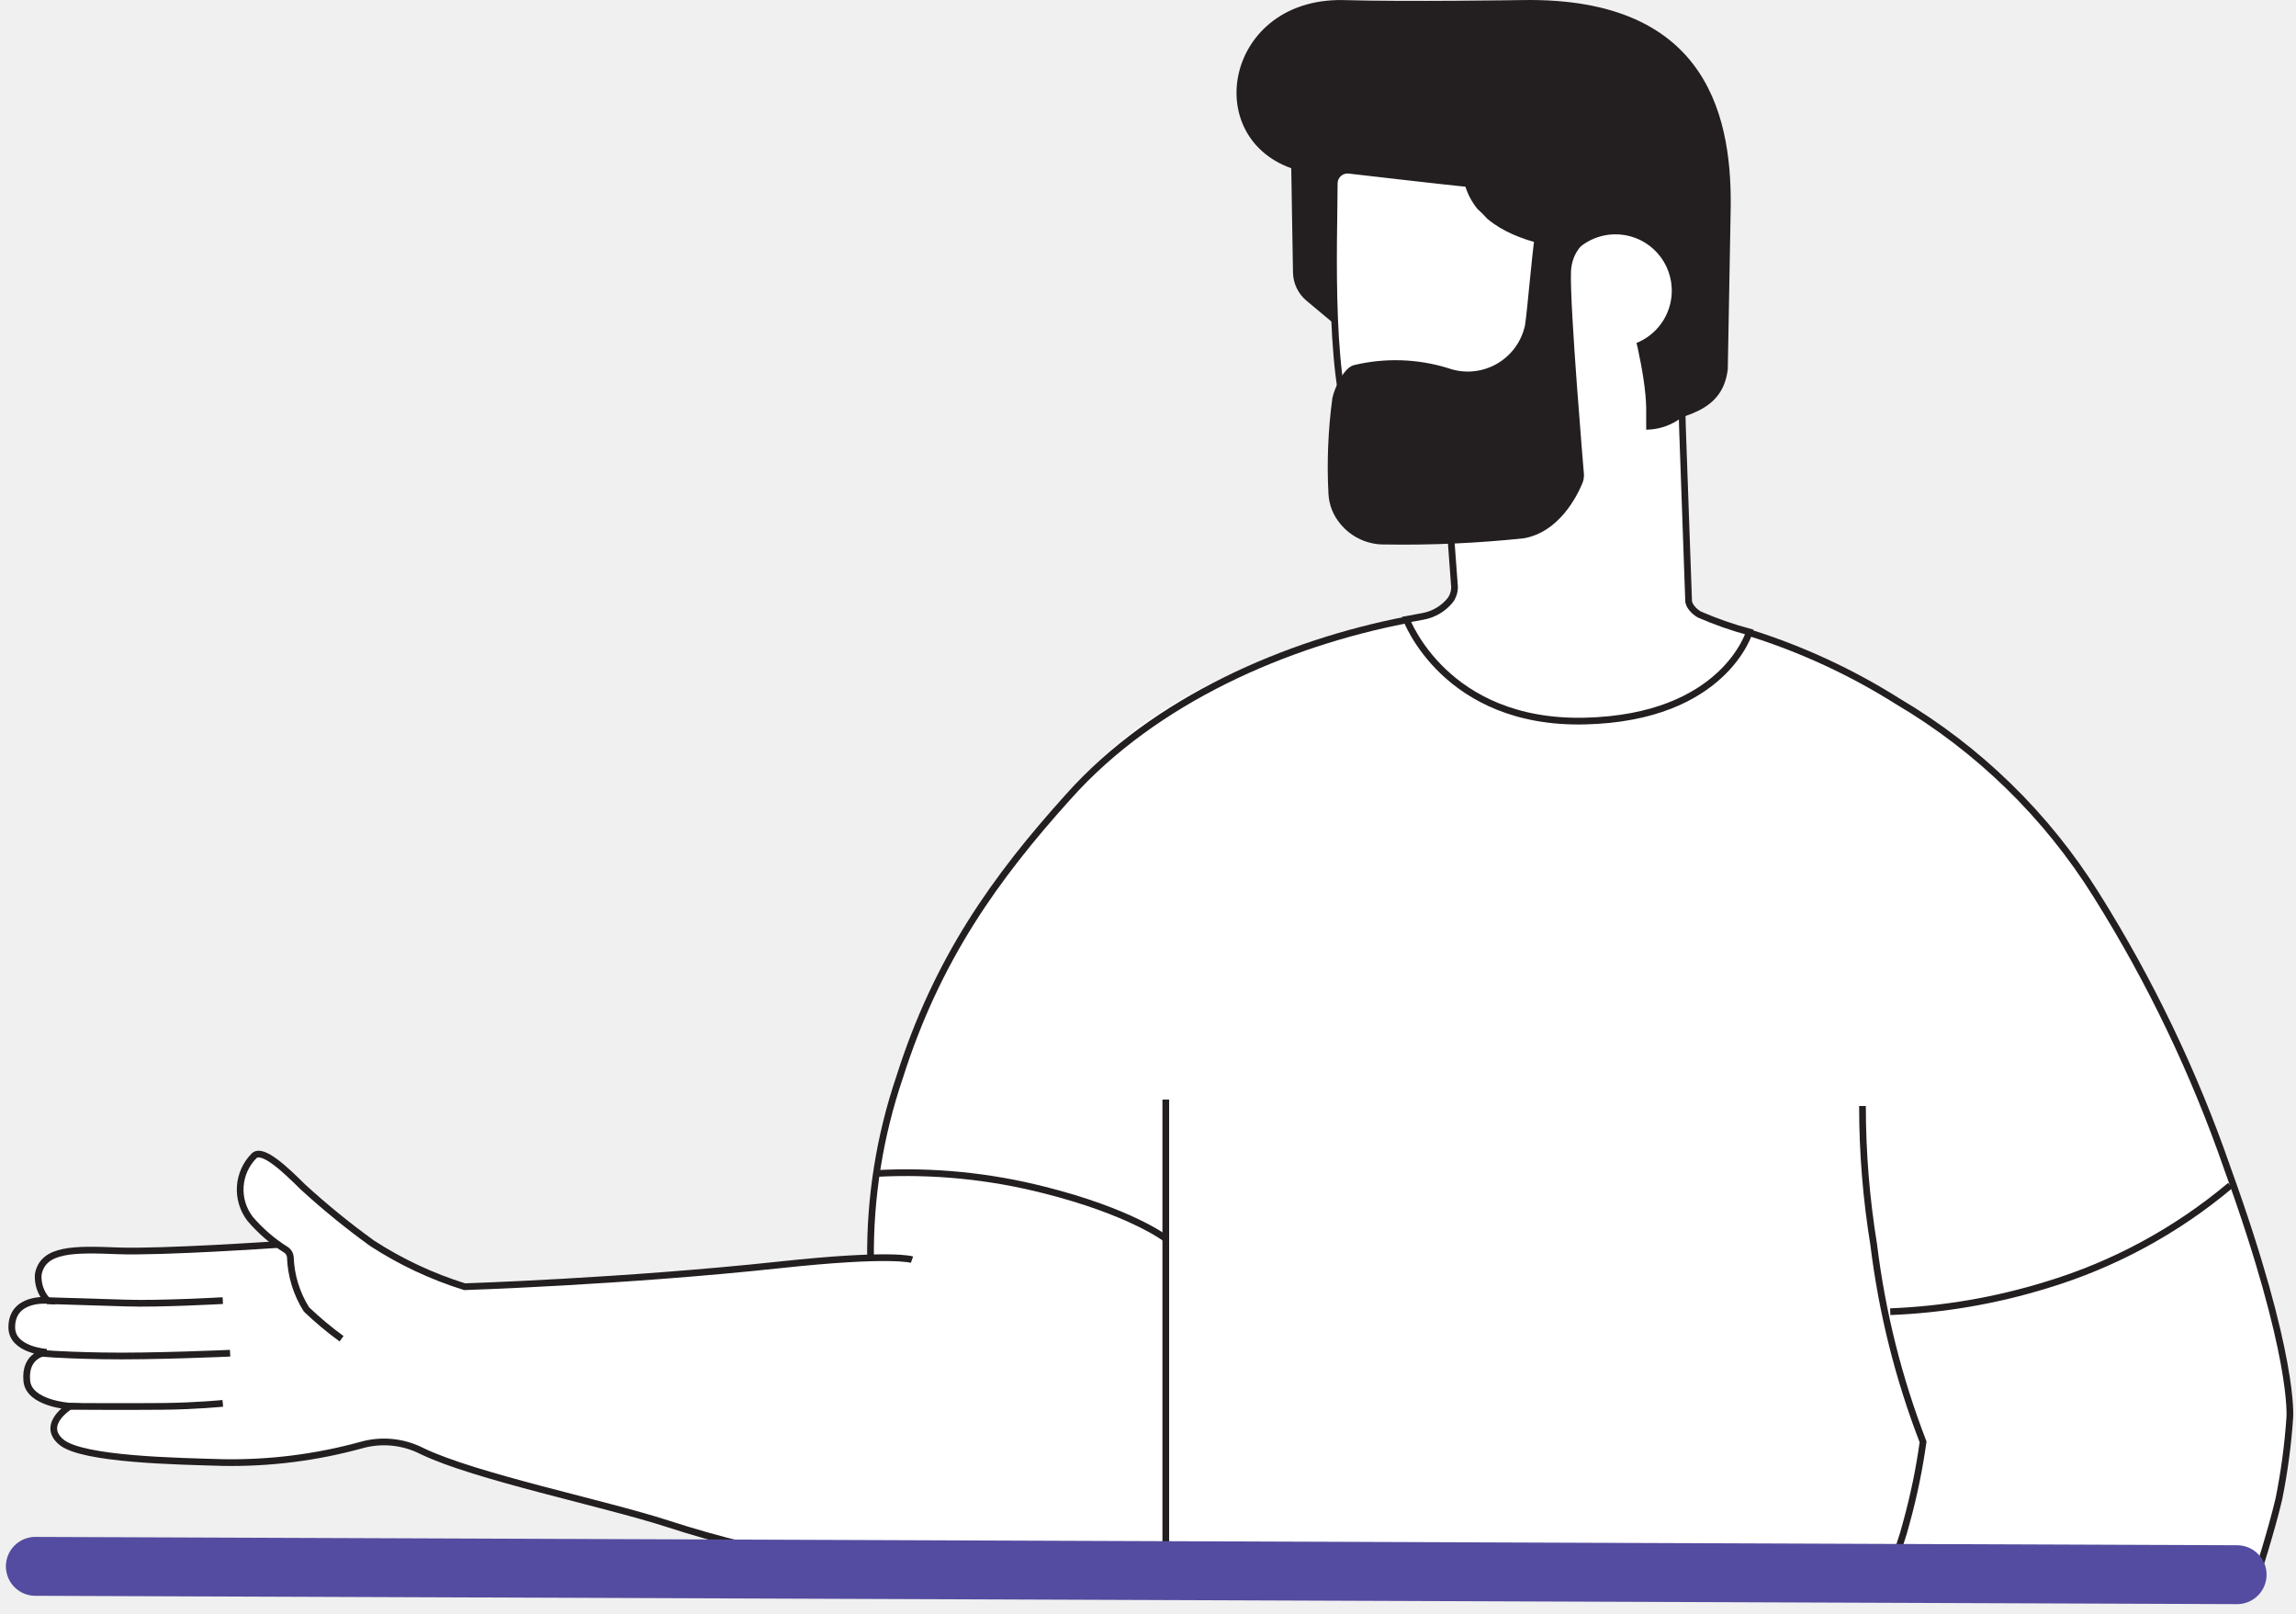
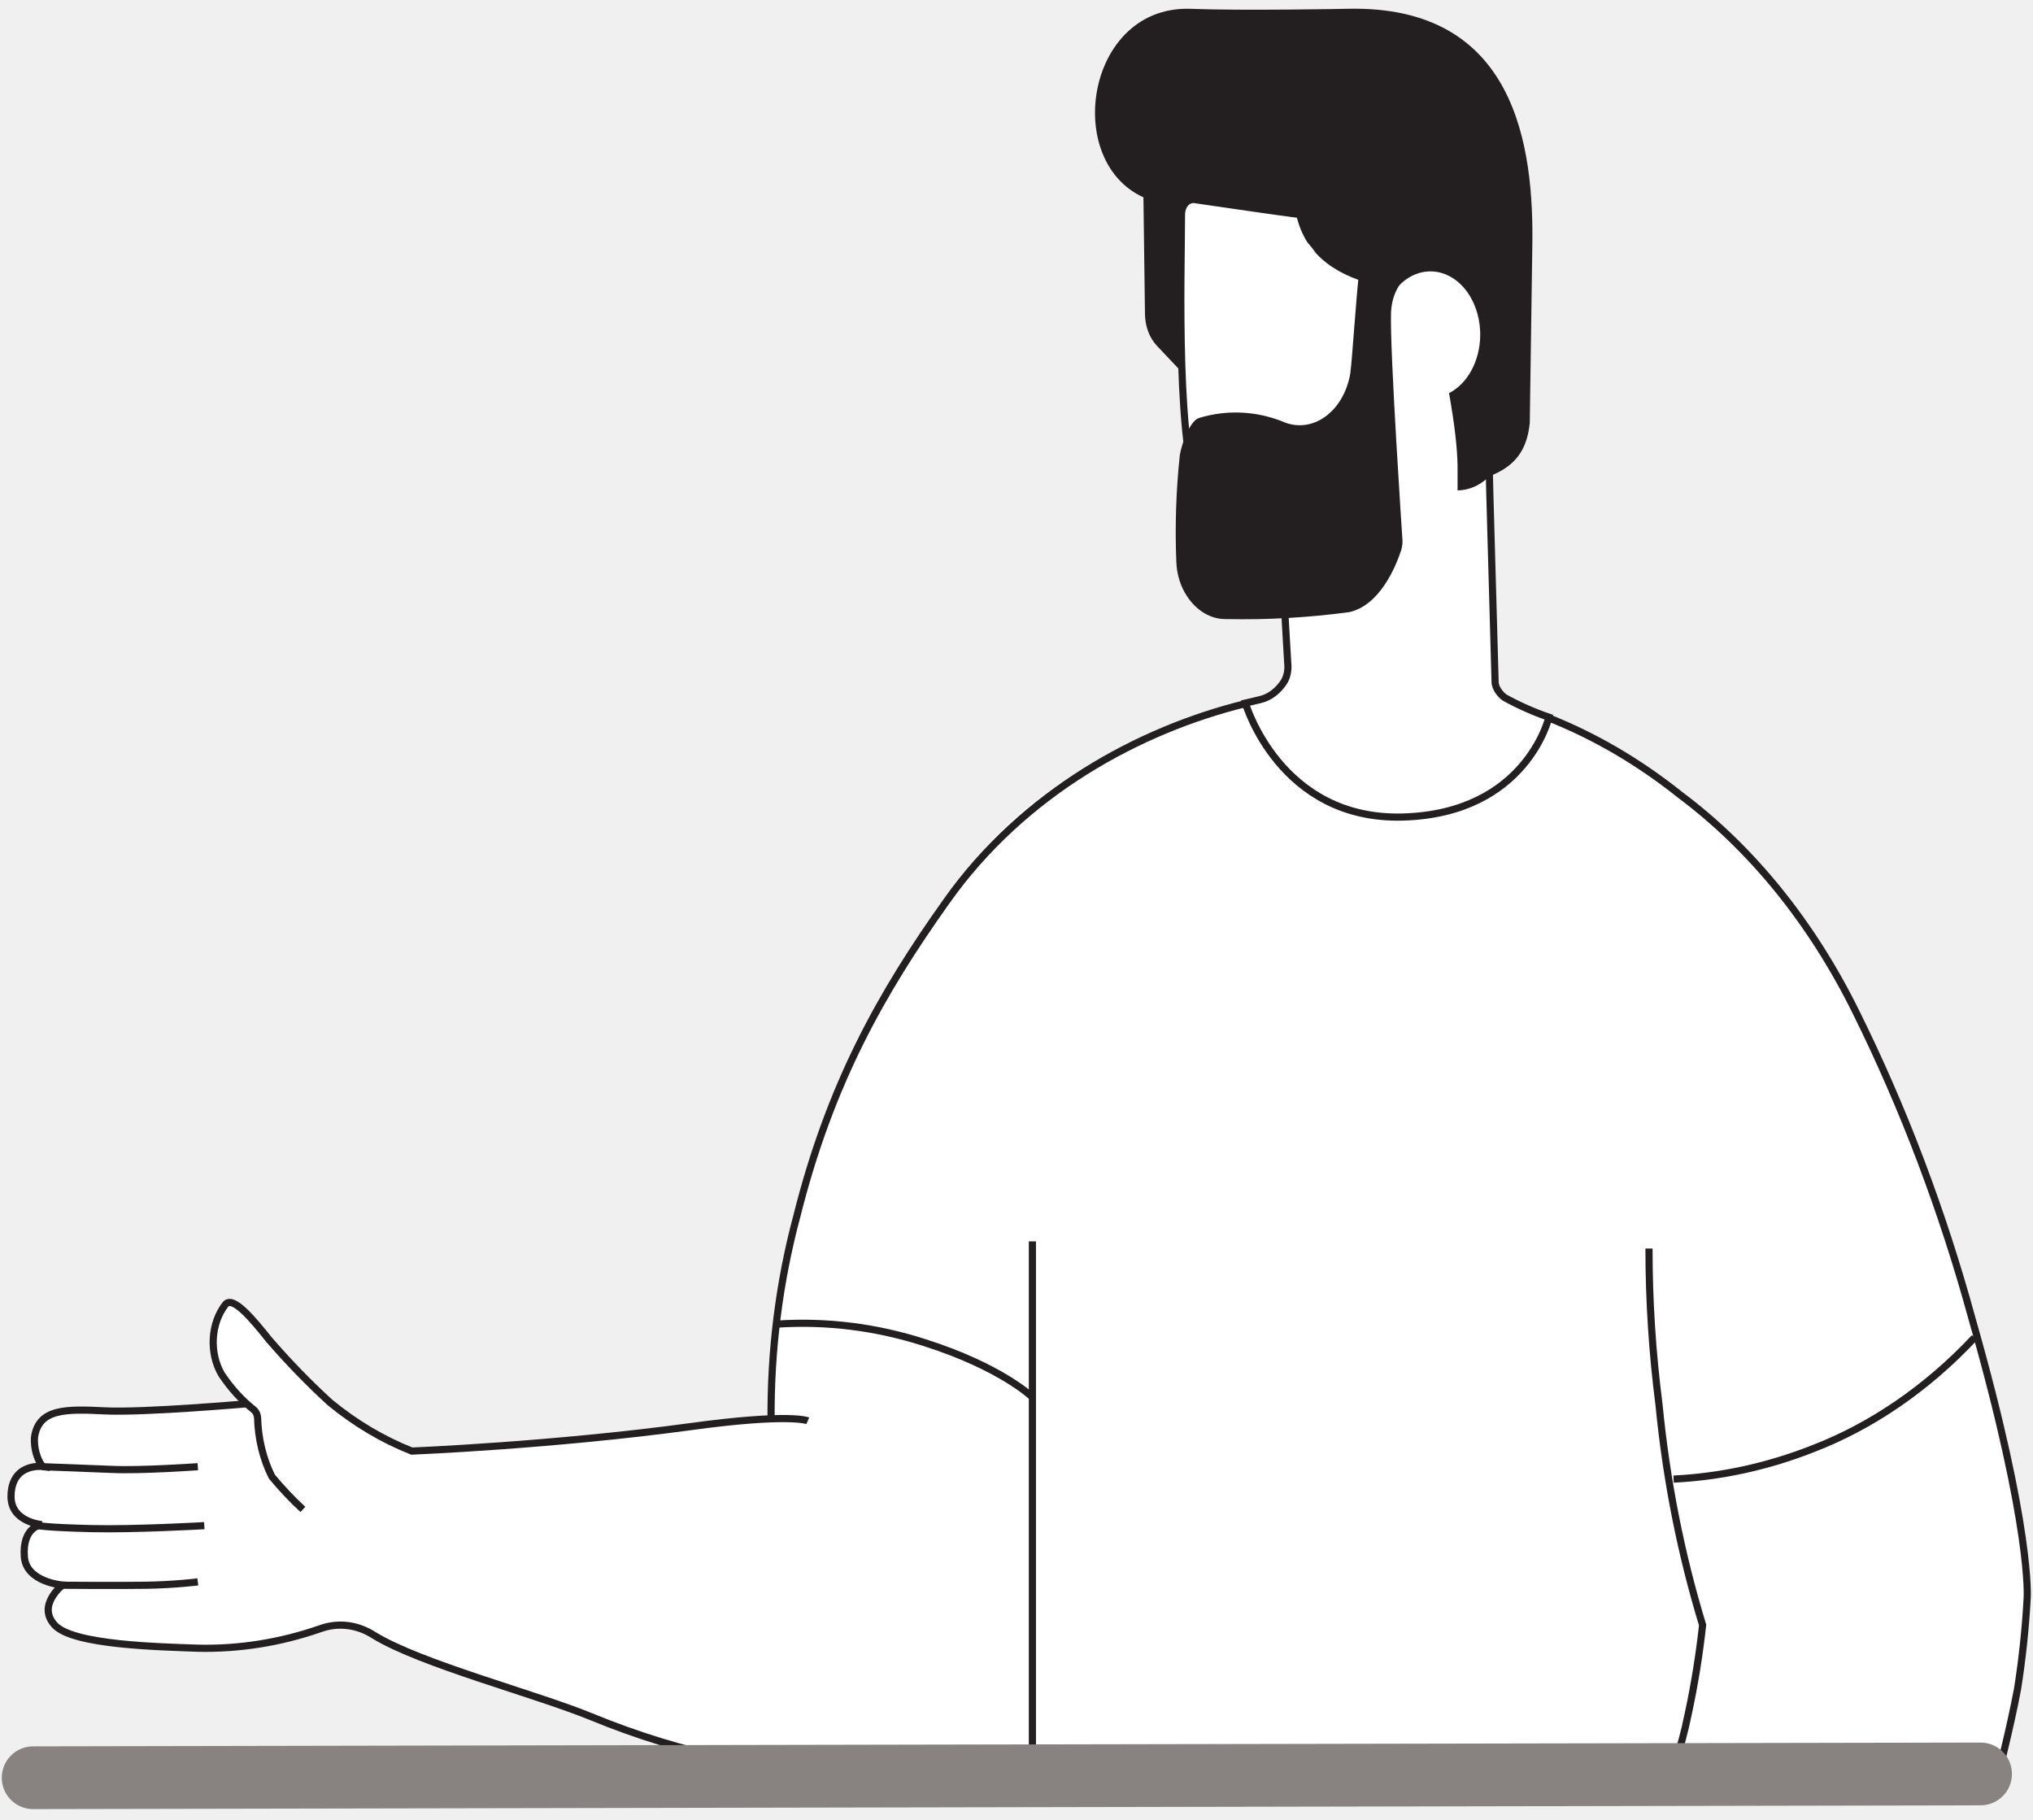
- <svg xmlns="http://www.w3.org/2000/svg" width="195" height="137" viewBox="0 0 195 137" fill="none">
-   <g clip-path="url(#clip0)">
-     <path d="M23.686 105.666C23.686 105.666 13.745 106.336 10.033 106.209C6.321 106.081 3.661 106.001 3.246 108.235C3.221 108.631 3.276 109.03 3.407 109.405C3.538 109.78 3.744 110.125 4.011 110.42C4.011 110.42 1 110.133 1 112.701C1 114.647 3.963 114.822 3.963 114.822C3.963 114.822 2.067 114.95 2.275 117.247C2.45 119.193 5.939 119.4 5.939 119.4C5.939 119.4 3.23 120.804 5.206 122.447C7.181 124.09 15.163 124.042 18.923 124.186C22.876 124.256 26.819 123.762 30.633 122.718C32.369 122.213 34.232 122.39 35.842 123.213C40.335 125.382 51.216 127.615 56.665 129.37C65.413 132.221 74.549 133.701 83.749 133.756C88.894 133.984 94.043 133.408 99.011 132.05L191.541 134.075C191.541 134.075 192.832 130.12 193.501 127.264C193.958 124.99 194.267 122.688 194.425 120.373C194.425 120.373 194.903 115.157 189.136 99.238C186.314 91.086 182.572 83.284 177.984 75.981C172.71 67.607 166.051 63.061 161.128 59.551C157.332 56.809 153.042 54.827 148.494 53.713L119.372 52.645C109.287 54.606 97.067 59.025 90.695 67.639C85.915 74.019 78.73 82.17 76.356 91.47C74.492 98.951 73.887 102.364 73.903 106.049V106.815C72.214 106.815 69.729 107.022 66.16 107.405C52.921 108.825 39.443 109.255 39.443 109.255C36.669 108.391 34.027 107.152 31.588 105.571C29.538 104.09 27.576 102.493 25.71 100.785C24.308 99.397 22.301 97.451 21.568 98.137C20.873 98.835 20.455 99.76 20.39 100.743C20.326 101.726 20.62 102.699 21.217 103.481C21.91 104.348 22.739 105.097 23.671 105.698L23.686 105.666Z" fill="white" />
-     <path d="M148.542 53.713C152.988 55.102 157.235 57.065 161.176 59.551C168.03 63.594 173.811 69.23 178.031 75.981C182.62 83.284 186.361 91.087 189.183 99.238C194.951 115.189 194.473 120.373 194.473 120.373C194.315 122.688 194.006 124.99 193.549 127.264C192.88 130.12 191.589 134.076 191.589 134.076" stroke="#231F20" stroke-width="0.57" stroke-miterlimit="10" />
-     <path d="M119.419 52.645C109.334 54.606 98.135 59.36 90.742 67.639C84.529 74.53 79.59 81.421 76.404 91.47C74.71 96.455 73.875 101.693 73.935 106.958" stroke="#231F20" stroke-width="0.57" stroke-miterlimit="10" />
-     <path d="M160.538 111.377C165.036 111.2 169.491 110.439 173.793 109.112C179.522 107.385 184.84 104.509 189.422 100.658" stroke="#231F20" stroke-width="0.57" stroke-miterlimit="10" />
-     <path d="M99.011 105.172C99.011 105.172 96.048 102.891 88.671 101.04C84.042 99.861 79.262 99.388 74.492 99.637" stroke="#231F20" stroke-width="0.57" stroke-miterlimit="10" />
-     <path d="M115.214 29.085L110.992 25.56C110.627 25.263 110.331 24.889 110.128 24.464C109.924 24.039 109.816 23.574 109.813 23.103L109.574 8.747L114.354 10.199L115.214 29.085Z" fill="#231F20" />
-     <path d="M146.98 18.158C147.172 10.39 145.387 -0.281 129.281 0.006C129.281 0.006 119.339 0.165 114.05 0.006C103.678 -0.17 101.687 12.767 110.975 14.649C112.791 15.016 125.202 34.46 125.425 35.8C128.691 33.822 128.739 49.789 128.866 51.018L138.776 36.358C143.205 35.481 146.295 34.939 146.741 31.366L146.98 18.158Z" fill="#231F20" />
-     <path d="M144.337 52.182C143.922 51.959 143.397 51.432 143.413 50.97L142.903 36.614L142.441 20.79C142.441 20.79 131.289 22.385 126.509 18.365C126.248 18.074 125.971 17.797 125.681 17.536C125.219 16.961 124.878 16.299 124.677 15.59C122.59 15.383 117.094 14.745 114.592 14.457C114.432 14.437 114.27 14.451 114.115 14.499C113.961 14.546 113.819 14.627 113.698 14.734C113.577 14.841 113.481 14.973 113.415 15.121C113.35 15.268 113.316 15.428 113.318 15.59C113.318 20.088 112.697 34.109 115.389 37.698C117.208 40.309 119.925 42.154 123.02 42.882L123.514 49.582C123.585 50.065 123.465 50.557 123.18 50.954C122.588 51.688 121.75 52.182 120.822 52.342L119.451 52.597C119.451 52.597 122.733 61.498 134.586 61.226C146.439 60.955 148.574 53.665 148.574 53.665C147.127 53.276 145.711 52.78 144.337 52.182Z" fill="white" stroke="#231F20" stroke-width="0.57" stroke-miterlimit="10" />
-     <path d="M145.595 29.452C145.595 32.259 143.747 36.422 139.812 36.486V34.652C139.717 29.037 135.511 17.409 135.511 17.409C135.511 14.585 137.104 12.272 139.287 12.24C143.62 12.24 145.372 14.41 145.42 17.233L145.595 29.452Z" fill="#231F20" />
-     <path d="M141.979 24.427C142.03 25.378 141.795 26.323 141.306 27.141C140.817 27.958 140.095 28.611 139.233 29.015C138.371 29.419 137.408 29.556 136.468 29.409C135.528 29.262 134.653 28.837 133.955 28.188C133.257 27.54 132.769 26.698 132.552 25.77C132.336 24.842 132.401 23.871 132.739 22.98C133.077 22.089 133.673 21.32 134.451 20.771C135.229 20.221 136.152 19.917 137.104 19.897C138.345 19.87 139.548 20.328 140.458 21.173C141.367 22.019 141.913 23.186 141.979 24.427Z" fill="white" />
-     <path d="M133.423 23.071C133.312 26.022 134.523 40.25 134.523 40.25C134.54 40.529 134.491 40.808 134.379 41.064C133.917 42.165 132.404 45.179 129.424 45.706C125.504 46.122 121.561 46.298 117.619 46.232C116.9 46.246 116.186 46.096 115.533 45.795C114.879 45.494 114.301 45.049 113.843 44.493C113.229 43.768 112.87 42.86 112.824 41.909C112.684 39.204 112.796 36.491 113.158 33.806C113.334 32.945 114.146 31.19 115.006 30.999C117.637 30.37 120.387 30.459 122.972 31.254C123.639 31.495 124.35 31.59 125.057 31.534C125.764 31.477 126.451 31.269 127.071 30.925C127.691 30.58 128.231 30.107 128.653 29.536C129.076 28.966 129.371 28.311 129.52 27.617C129.727 26.293 130.093 21.683 130.364 19.96C130.508 19.003 131.559 19.689 132.531 19.673H135.462C136.594 19.657 133.551 20.168 133.423 23.071Z" fill="#231F20" />
-     <path d="M160.57 133.134C161.138 131.857 161.596 130.533 161.94 129.178C162.547 126.961 163.01 124.708 163.327 122.431C161.245 117.048 159.838 111.428 159.137 105.698C158.501 101.801 158.181 97.859 158.181 93.91" stroke="#231F20" stroke-width="0.57" stroke-miterlimit="10" />
-     <path d="M77.456 106.958C77.456 106.958 75.751 106.368 66.176 107.405C52.937 108.825 39.459 109.255 39.459 109.255C36.685 108.391 34.043 107.151 31.605 105.57C29.554 104.09 27.592 102.492 25.726 100.785C24.324 99.397 22.317 97.451 21.584 98.137C20.889 98.835 20.471 99.76 20.406 100.743C20.342 101.726 20.636 102.699 21.233 103.481C22.12 104.523 23.163 105.421 24.324 106.145C24.416 106.212 24.494 106.298 24.551 106.397C24.609 106.496 24.645 106.605 24.658 106.719C24.708 108.304 25.181 109.846 26.029 111.185C26.966 112.079 27.961 112.911 29.008 113.674" stroke="#231F20" stroke-width="0.57" stroke-miterlimit="10" />
-     <path d="M18.923 110.436C18.923 110.436 13.523 110.739 10.735 110.643L3.979 110.436" stroke="#231F20" stroke-width="0.57" stroke-miterlimit="10" />
-     <path d="M19.544 114.902C19.544 114.902 12.869 115.205 8.679 115.126C4.489 115.046 3.597 114.902 3.597 114.902" stroke="#231F20" stroke-width="0.57" stroke-miterlimit="10" />
-     <path d="M18.923 119.161C18.923 119.161 16.677 119.385 13.937 119.416C11.196 119.448 5.971 119.416 5.971 119.416" stroke="#231F20" stroke-width="0.57" stroke-miterlimit="10" />
-     <path d="M99.011 93.368V132.05C94.043 133.408 88.894 133.984 83.749 133.757C74.549 133.701 65.413 132.222 56.665 129.37C51.216 127.615 40.335 125.382 35.842 123.213C34.232 122.391 32.369 122.214 30.633 122.718C26.819 123.762 22.876 124.256 18.923 124.186C15.163 124.074 6.99 123.947 5.206 122.447C3.422 120.948 5.939 119.401 5.939 119.401C5.939 119.401 2.45 119.193 2.275 117.247C2.067 114.95 3.963 114.823 3.963 114.823C3.963 114.823 1 114.647 1 112.701C1 110.133 4.011 110.42 4.011 110.42C3.744 110.126 3.538 109.781 3.407 109.405C3.276 109.03 3.221 108.632 3.246 108.235C3.629 106.002 6.337 106.065 10.033 106.209C13.729 106.352 23.686 105.667 23.686 105.667" stroke="#231F20" stroke-width="0.57" stroke-miterlimit="10" />
-     <path d="M3 133L190 133.708" stroke="#544CA0" stroke-width="5" stroke-miterlimit="10" stroke-linecap="round" />
-   </g>
-   <defs>
-     <clipPath id="clip0">
-       <rect width="195" height="137" fill="white" />
-     </clipPath>
-   </defs>
+ <svg xmlns="http://www.w3.org/2000/svg" width="162" height="145" viewBox="0 0 162 145" fill="none">
+   <path d="M19.719 111.852C19.719 111.852 11.464 112.557 8.381 112.423C5.299 112.288 3.09 112.204 2.746 114.553C2.725 114.972 2.77 115.39 2.879 115.785C2.988 116.18 3.159 116.543 3.381 116.853C3.381 116.853 0.88 116.551 0.88 119.252C0.88 121.299 3.341 121.484 3.341 121.484C3.341 121.484 1.767 121.618 1.939 124.034C2.084 126.082 4.981 126.299 4.981 126.299C4.981 126.299 2.733 127.776 4.373 129.505C6.013 131.233 12.641 131.183 15.763 131.334C19.046 131.408 22.32 130.888 25.487 129.791C26.928 129.26 28.476 129.445 29.813 130.31C33.543 132.592 42.579 134.941 47.103 136.787C54.368 139.788 61.954 141.344 69.593 141.402C73.866 141.642 78.141 141.036 82.267 139.607L159.102 141.737C159.102 141.737 160.174 137.576 160.73 134.572C161.109 132.18 161.365 129.758 161.496 127.323C161.496 127.323 161.893 121.837 157.105 105.09C154.761 96.515 151.654 88.306 147.844 80.624C143.465 71.815 137.935 67.032 133.847 63.341C130.695 60.456 127.133 58.37 123.357 57.199L99.174 56.075C90.8 58.139 80.653 62.787 75.361 71.848C71.392 78.56 65.426 87.135 63.455 96.918C61.907 104.788 61.404 108.379 61.417 112.255V113.06C60.015 113.06 57.951 113.278 54.988 113.681C43.995 115.175 32.803 115.627 32.803 115.627C30.5 114.718 28.305 113.415 26.28 111.752C24.578 110.194 22.948 108.514 21.399 106.717C20.235 105.258 18.568 103.21 17.959 103.932C17.383 104.665 17.035 105.64 16.982 106.673C16.928 107.707 17.172 108.73 17.669 109.553C18.244 110.465 18.932 111.253 19.706 111.885L19.719 111.852Z" fill="white" />
+   <path d="M123.396 57.199C127.088 58.661 130.615 60.725 133.887 63.341C139.579 67.594 144.379 73.522 147.884 80.625C151.694 88.307 154.801 96.515 157.144 105.09C161.933 121.87 161.536 127.325 161.536 127.325C161.405 129.759 161.149 132.181 160.769 134.573C160.214 137.577 159.142 141.739 159.142 141.739" stroke="#231F20" stroke-width="0.57" stroke-miterlimit="10" />
+   <path d="M99.213 56.075C90.839 58.139 81.539 63.139 75.4 71.848C70.241 79.097 66.14 86.346 63.494 96.918C62.087 102.162 61.394 107.672 61.444 113.212" stroke="#231F20" stroke-width="0.57" stroke-miterlimit="10" />
+   <path d="M133.358 117.859C137.093 117.674 140.792 116.873 144.364 115.477C149.121 113.661 153.537 110.635 157.343 106.583" stroke="#231F20" stroke-width="0.57" stroke-miterlimit="10" />
+   <path d="M82.267 111.332C82.267 111.332 79.806 108.932 73.681 106.986C69.837 105.745 65.868 105.247 61.907 105.509" stroke="#231F20" stroke-width="0.57" stroke-miterlimit="10" />
+   <path d="M95.722 31.291L92.216 27.582C91.912 27.27 91.666 26.876 91.497 26.429C91.328 25.983 91.24 25.494 91.237 24.998L91.038 9.896L95.007 11.423L95.722 31.291Z" fill="#231F20" />
+   <path d="M122.1 19.796C122.259 11.624 120.777 0.398 107.402 0.7C107.402 0.7 99.147 0.868 94.755 0.7C86.143 0.516 84.489 14.125 92.202 16.105C93.71 16.491 104.015 36.946 104.2 38.355C106.913 36.274 106.953 53.072 107.058 54.364L115.287 38.942C118.964 38.02 121.531 37.449 121.901 33.69L122.1 19.796Z" fill="#231F20" />
+   <path d="M119.905 55.589C119.56 55.354 119.124 54.8 119.137 54.313L118.713 39.211L118.33 22.565C118.33 22.565 109.07 24.243 105.101 20.015C104.884 19.708 104.655 19.417 104.413 19.142C104.03 18.537 103.746 17.841 103.58 17.095C101.846 16.877 97.283 16.205 95.206 15.903C95.073 15.882 94.937 15.897 94.81 15.947C94.681 15.997 94.563 16.081 94.463 16.194C94.362 16.307 94.282 16.446 94.228 16.601C94.174 16.756 94.146 16.925 94.147 17.095C94.147 21.827 93.632 36.577 95.867 40.352C97.378 43.098 99.633 45.04 102.204 45.806L102.614 52.853C102.673 53.362 102.572 53.879 102.336 54.297C101.845 55.069 101.149 55.588 100.378 55.756L99.24 56.025C99.24 56.025 101.966 65.388 111.808 65.103C121.651 64.818 123.424 57.149 123.424 57.149C122.222 56.739 121.046 56.217 119.905 55.589Z" fill="white" stroke="#231F20" stroke-width="0.57" stroke-miterlimit="10" />
+   <path d="M120.95 31.677C120.95 34.63 119.415 39.01 116.147 39.077V37.147C116.068 31.241 112.575 19.008 112.575 19.008C112.575 16.038 113.898 13.604 115.71 13.571C119.309 13.571 120.764 15.853 120.804 18.823L120.95 31.677Z" fill="#231F20" />
+   <path d="M117.947 26.391C117.988 27.392 117.793 28.386 117.387 29.246C116.981 30.106 116.382 30.792 115.666 31.217C114.95 31.642 114.151 31.787 113.37 31.632C112.589 31.477 111.863 31.03 111.283 30.348C110.704 29.666 110.298 28.78 110.119 27.804C109.939 26.828 109.993 25.806 110.274 24.869C110.554 23.932 111.049 23.123 111.695 22.545C112.341 21.967 113.108 21.647 113.898 21.625C114.928 21.597 115.928 22.079 116.683 22.968C117.439 23.858 117.892 25.085 117.947 26.391Z" fill="white" />
+   <path d="M110.842 24.964C110.75 28.069 111.755 43.037 111.755 43.037C111.769 43.33 111.729 43.623 111.636 43.892C111.253 45.05 109.995 48.222 107.521 48.775C104.265 49.214 100.992 49.398 97.719 49.329C97.121 49.343 96.529 49.186 95.986 48.87C95.444 48.553 94.964 48.085 94.583 47.5C94.073 46.737 93.775 45.781 93.736 44.782C93.621 41.935 93.713 39.082 94.015 36.257C94.16 35.351 94.835 33.505 95.549 33.304C97.734 32.643 100.017 32.736 102.164 33.572C102.718 33.826 103.308 33.926 103.895 33.867C104.482 33.807 105.053 33.589 105.568 33.226C106.083 32.864 106.531 32.366 106.881 31.766C107.232 31.166 107.477 30.477 107.601 29.747C107.773 28.354 108.077 23.504 108.302 21.692C108.421 20.685 109.295 21.407 110.101 21.39H112.535C113.475 21.373 110.948 21.91 110.842 24.964Z" fill="#231F20" />
+   <path d="M133.385 140.748C133.856 139.404 134.236 138.012 134.523 136.587C135.026 134.254 135.41 131.883 135.673 129.488C133.945 123.826 132.777 117.913 132.194 111.886C131.665 107.786 131.4 103.639 131.4 99.485" stroke="#231F20" stroke-width="0.57" stroke-miterlimit="10" />
+   <path d="M64.367 113.212C64.367 113.212 62.952 112.59 55.001 113.681C44.008 115.175 32.816 115.627 32.816 115.627C30.513 114.718 28.318 113.415 26.294 111.752C24.591 110.194 22.961 108.514 21.412 106.717C20.248 105.258 18.581 103.21 17.973 103.932C17.396 104.666 17.048 105.64 16.995 106.673C16.941 107.707 17.185 108.73 17.681 109.553C18.418 110.649 19.284 111.594 20.248 112.356C20.325 112.426 20.389 112.517 20.437 112.62C20.485 112.725 20.515 112.84 20.526 112.959C20.567 114.627 20.96 116.249 21.663 117.659C22.442 118.599 23.268 119.473 24.137 120.276" stroke="#231F20" stroke-width="0.57" stroke-miterlimit="10" />
+   <path d="M15.764 116.87C15.764 116.87 11.279 117.189 8.964 117.087L3.355 116.87" stroke="#231F20" stroke-width="0.57" stroke-miterlimit="10" />
+   <path d="M16.279 121.568C16.279 121.568 10.736 121.887 7.257 121.803C3.778 121.72 3.037 121.568 3.037 121.568" stroke="#231F20" stroke-width="0.57" stroke-miterlimit="10" />
+   <path d="M15.763 126.049C15.763 126.049 13.898 126.284 11.623 126.317C9.347 126.351 5.008 126.317 5.008 126.317" stroke="#231F20" stroke-width="0.57" stroke-miterlimit="10" />
+   <path d="M82.267 98.915V139.607C78.141 141.036 73.866 141.642 69.593 141.403C61.954 141.345 54.368 139.788 47.103 136.789C42.579 134.943 33.543 132.594 29.813 130.312C28.476 129.446 26.928 129.26 25.487 129.791C22.32 130.889 19.046 131.409 15.763 131.334C12.641 131.217 5.855 131.083 4.373 129.505C2.891 127.928 4.981 126.301 4.981 126.301C4.981 126.301 2.084 126.082 1.939 124.035C1.767 121.619 3.341 121.484 3.341 121.484C3.341 121.484 0.88 121.3 0.88 119.252C0.88 116.551 3.381 116.853 3.381 116.853C3.159 116.543 2.988 116.181 2.879 115.786C2.77 115.391 2.725 114.972 2.746 114.554C3.063 112.205 5.312 112.272 8.381 112.423C11.451 112.575 19.719 111.853 19.719 111.853" stroke="#231F20" stroke-width="0.57" stroke-miterlimit="10" />
+   <path d="M2.641 141.654L157.822 141.352" stroke="#888281" stroke-width="5" stroke-miterlimit="10" stroke-linecap="round" />
</svg>
